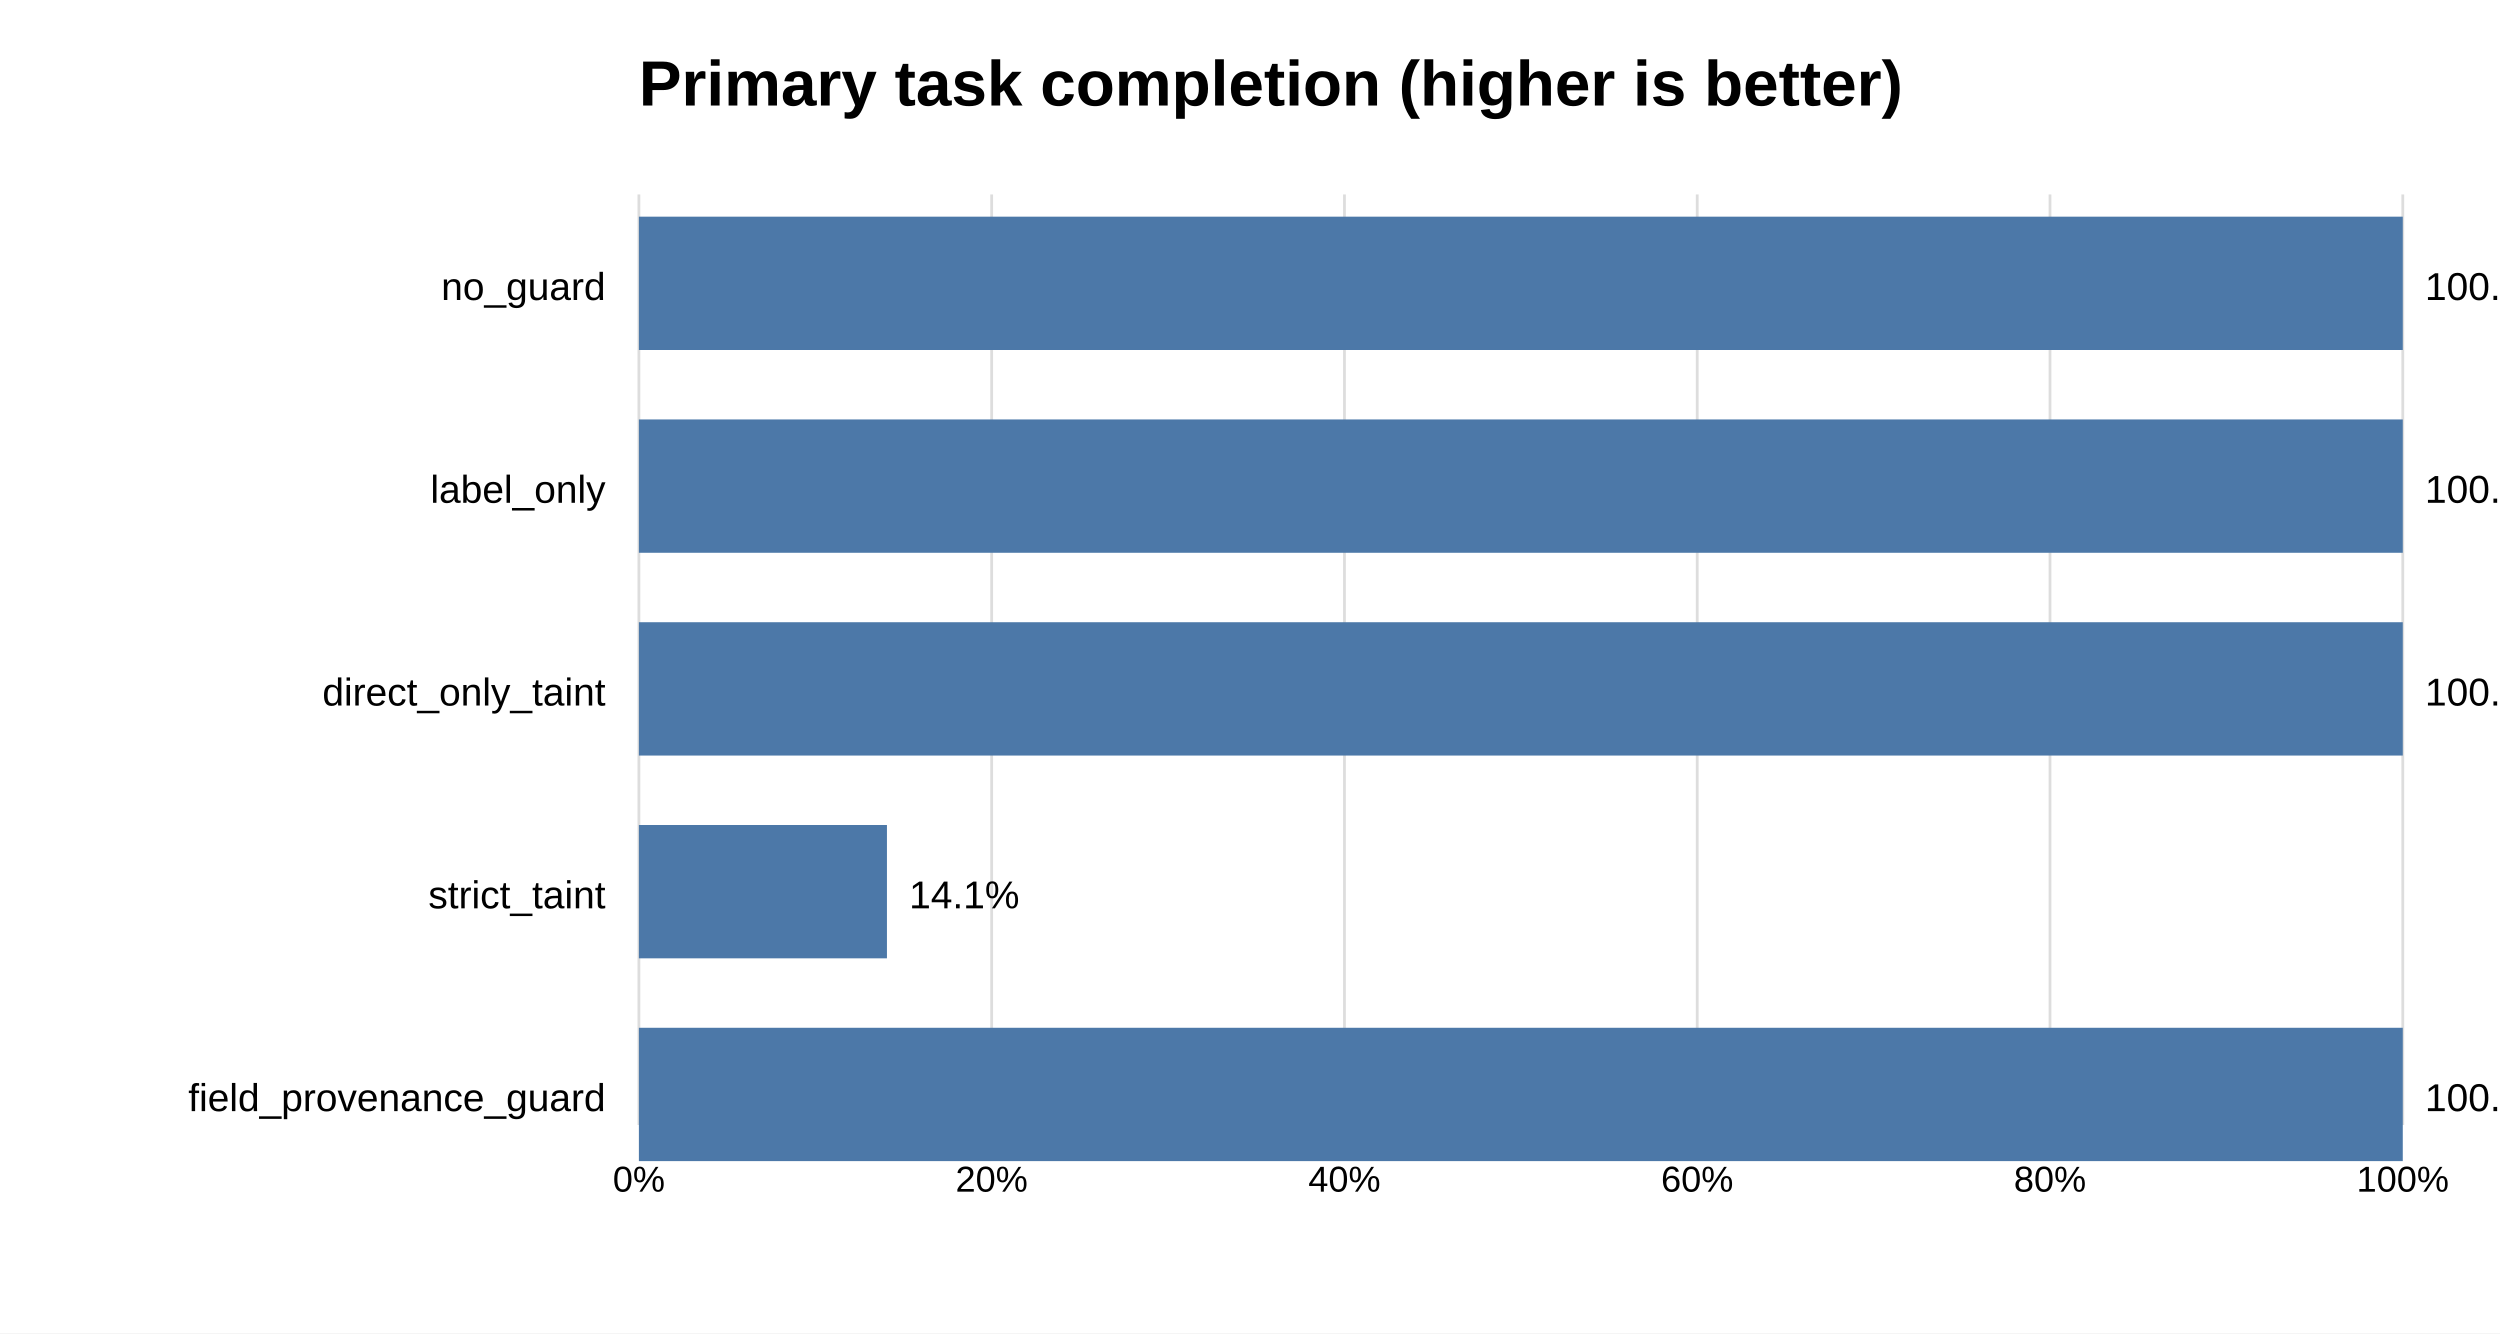
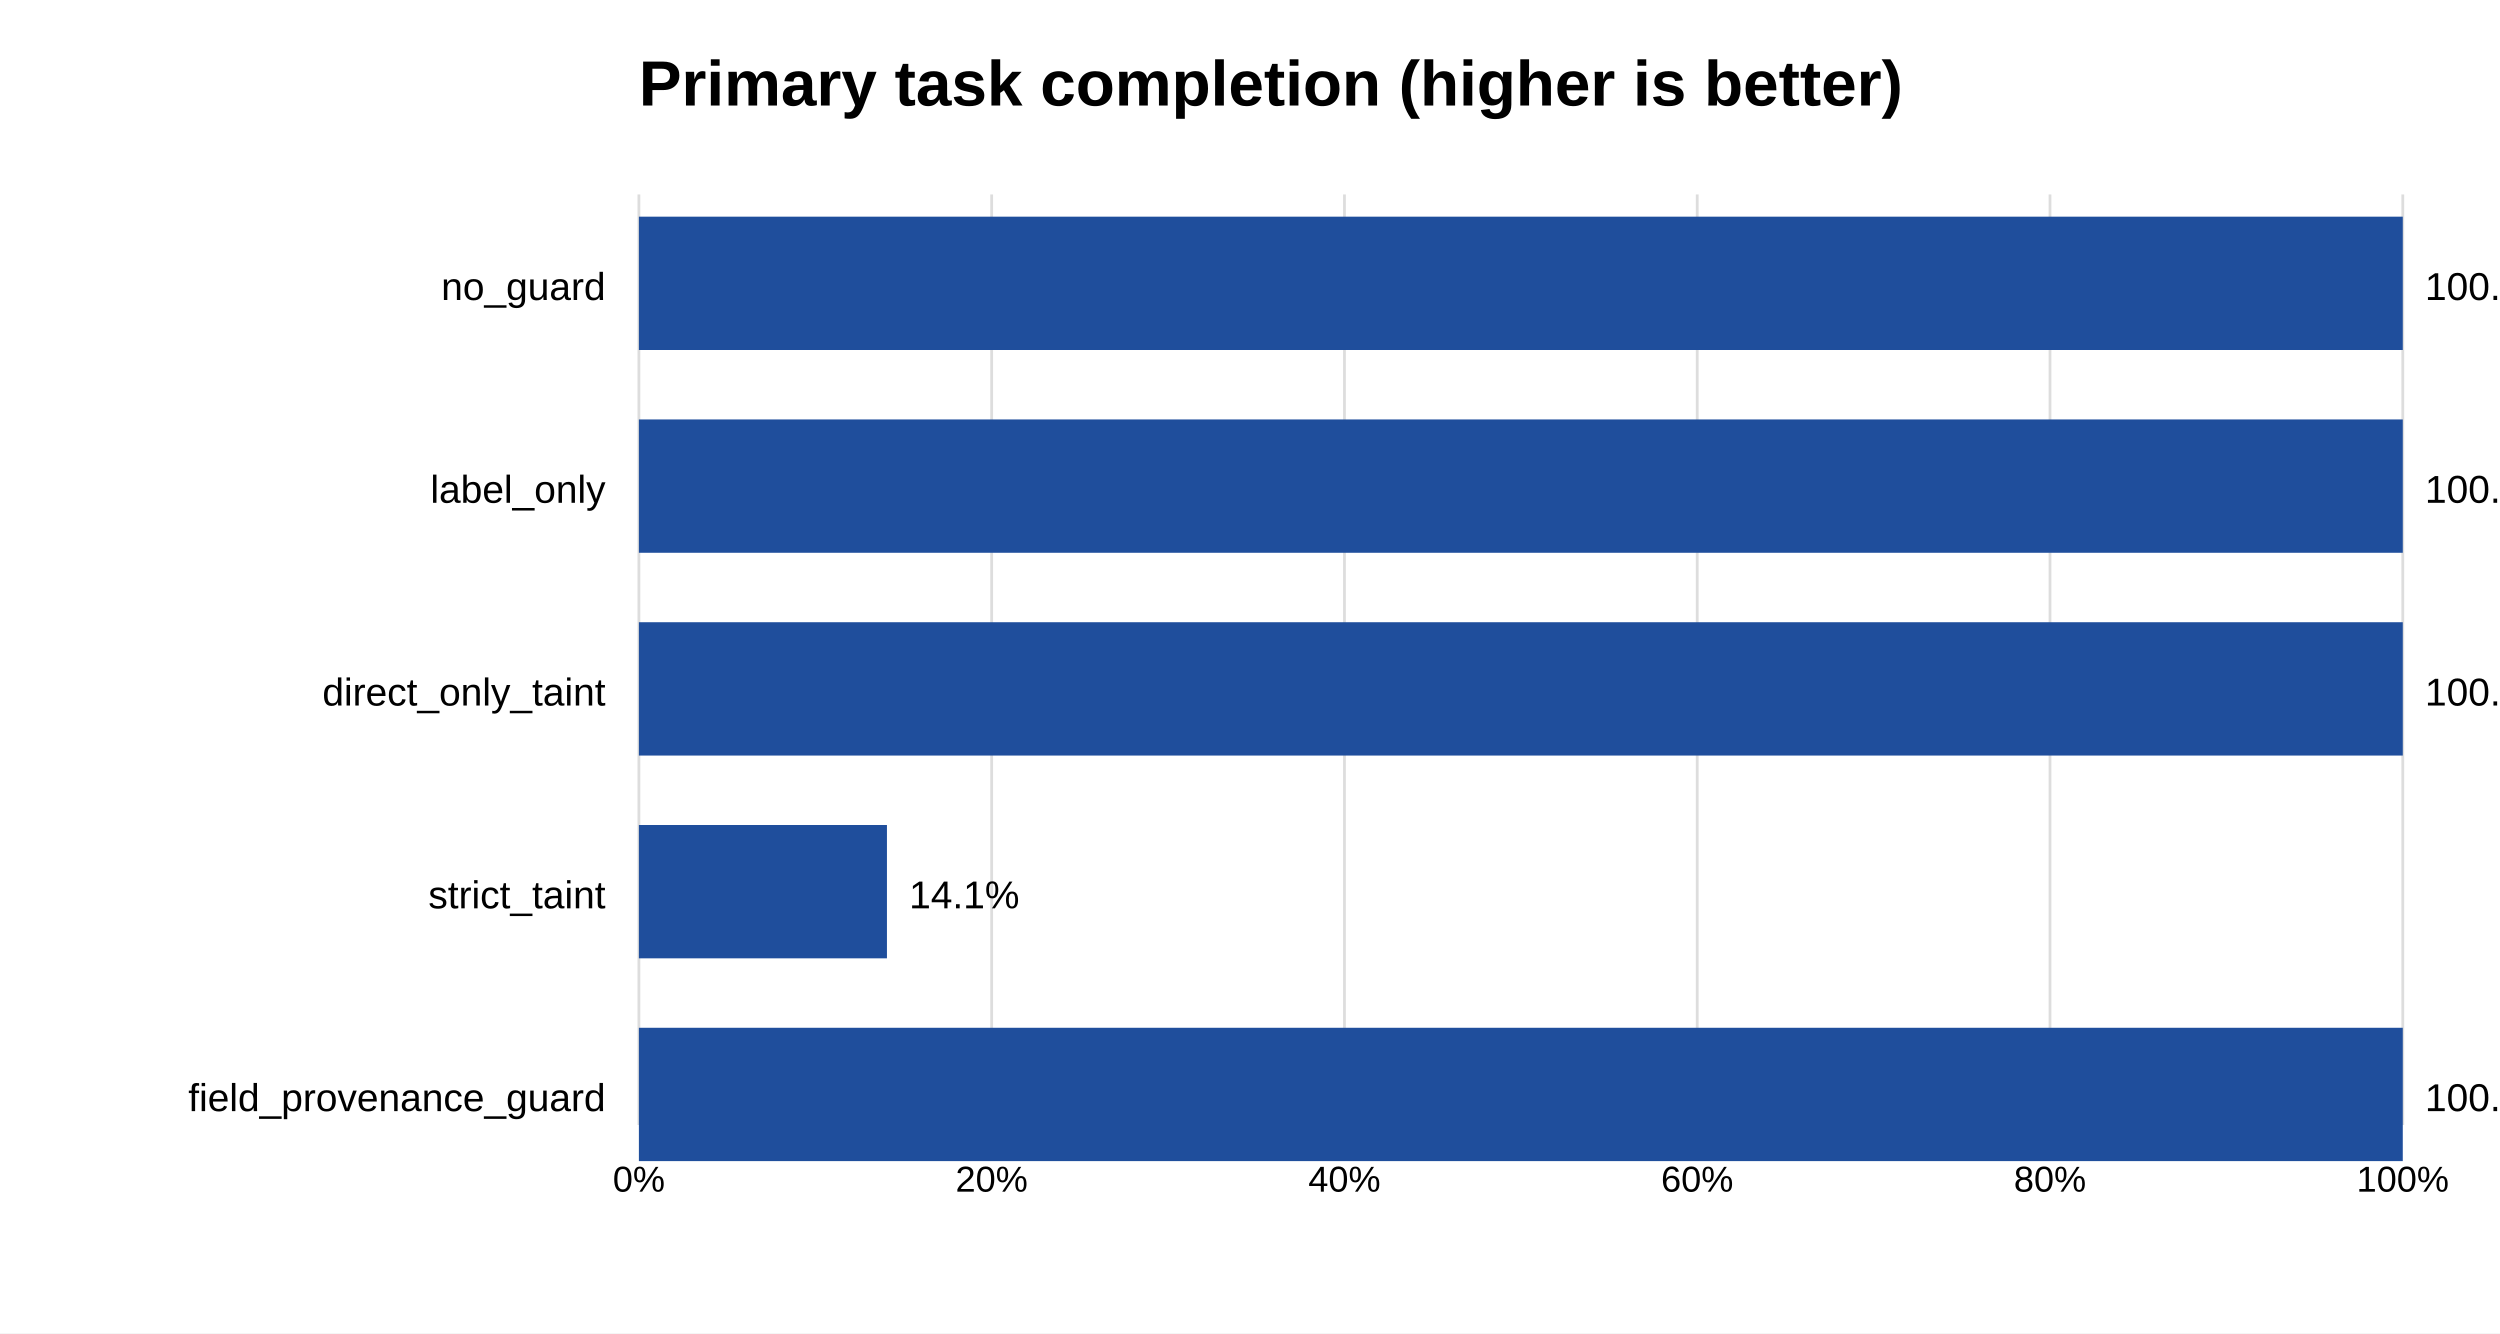
<svg xmlns="http://www.w3.org/2000/svg" width="900" height="480" viewBox="0 0 900 480">
  <rect width="100%" height="100%" fill="white" />
  <text x="230" y="38" font-size="23" font-family="Arial" font-weight="bold">Primary task completion (higher is better)</text>
  <line x1="230.0" y1="70" x2="230.0" y2="405" stroke="#dddddd" />
  <text x="230.0" y="429" text-anchor="middle" font-size="13" font-family="Arial">0%</text>
  <line x1="357.0" y1="70" x2="357.0" y2="405" stroke="#dddddd" />
  <text x="357.0" y="429" text-anchor="middle" font-size="13" font-family="Arial">20%</text>
  <line x1="484.0" y1="70" x2="484.0" y2="405" stroke="#dddddd" />
  <text x="484.0" y="429" text-anchor="middle" font-size="13" font-family="Arial">40%</text>
  <line x1="611.0" y1="70" x2="611.0" y2="405" stroke="#dddddd" />
  <text x="611.0" y="429" text-anchor="middle" font-size="13" font-family="Arial">60%</text>
  <line x1="738.0" y1="70" x2="738.0" y2="405" stroke="#dddddd" />
  <text x="738.0" y="429" text-anchor="middle" font-size="13" font-family="Arial">80%</text>
  <line x1="865.0" y1="70" x2="865.0" y2="405" stroke="#dddddd" />
  <text x="865.0" y="429" text-anchor="middle" font-size="13" font-family="Arial">100%</text>
  <text x="218" y="108" text-anchor="end" font-size="14" font-family="Arial">no_guard</text>
-   <rect x="230" y="78" width="635.0" height="48" fill="#4c78a8" />
+   <rect x="230" y="78" width="635.0" height="48" fill="#1F4E9C" />
  <text x="873.0" y="108" font-size="14" font-family="Arial">100.0%</text>
  <text x="218" y="181" text-anchor="end" font-size="14" font-family="Arial">label_only</text>
-   <rect x="230" y="151" width="635.0" height="48" fill="#4c78a8" />
+   <rect x="230" y="151" width="635.0" height="48" fill="#1F4E9C" />
  <text x="873.0" y="181" font-size="14" font-family="Arial">100.0%</text>
  <text x="218" y="254" text-anchor="end" font-size="14" font-family="Arial">direct_only_taint</text>
-   <rect x="230" y="224" width="635.0" height="48" fill="#4c78a8" />
+   <rect x="230" y="224" width="635.0" height="48" fill="#1F4E9C" />
  <text x="873.0" y="254" font-size="14" font-family="Arial">100.0%</text>
  <text x="218" y="327" text-anchor="end" font-size="14" font-family="Arial">strict_taint</text>
-   <rect x="230" y="297" width="89.3" height="48" fill="#4c78a8" />
+   <rect x="230" y="297" width="89.3" height="48" fill="#1F4E9C" />
  <text x="327.3" y="327" font-size="14" font-family="Arial">14.1%</text>
  <text x="218" y="400" text-anchor="end" font-size="14" font-family="Arial">field_provenance_guard</text>
-   <rect x="230" y="370" width="635.0" height="48" fill="#4c78a8" />
+   <rect x="230" y="370" width="635.0" height="48" fill="#1F4E9C" />
  <text x="873.0" y="400" font-size="14" font-family="Arial">100.0%</text>
</svg>
